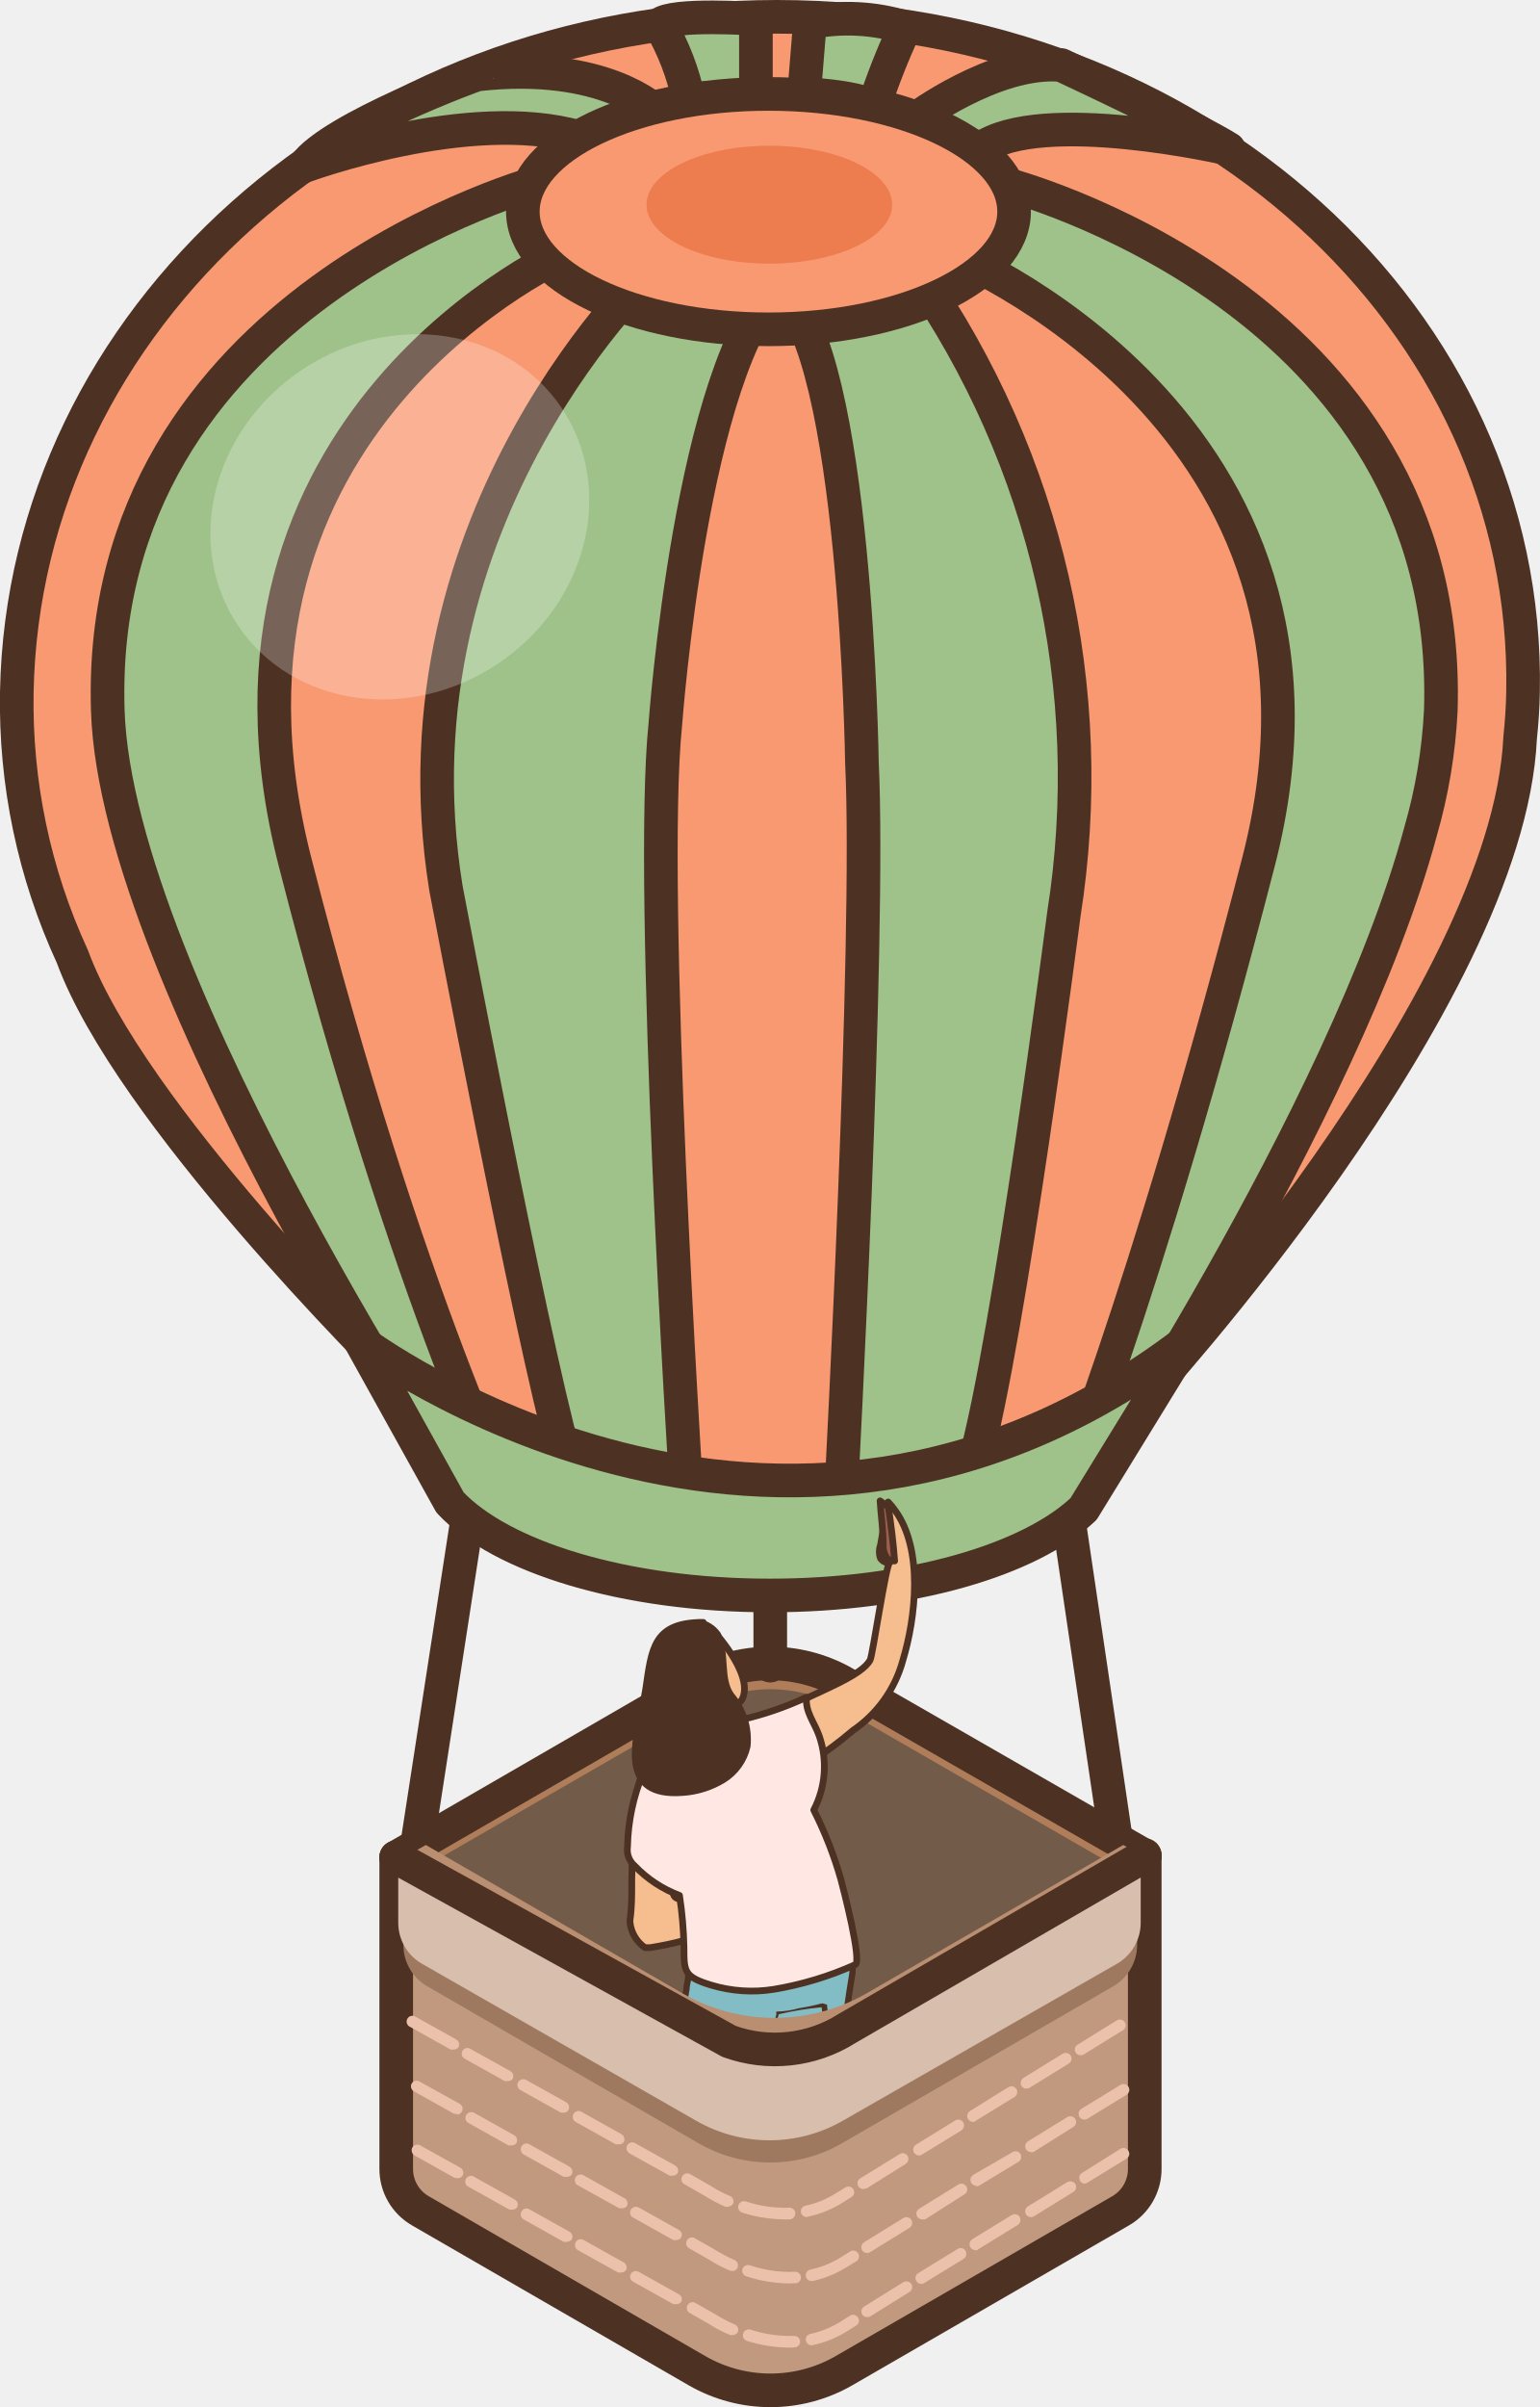
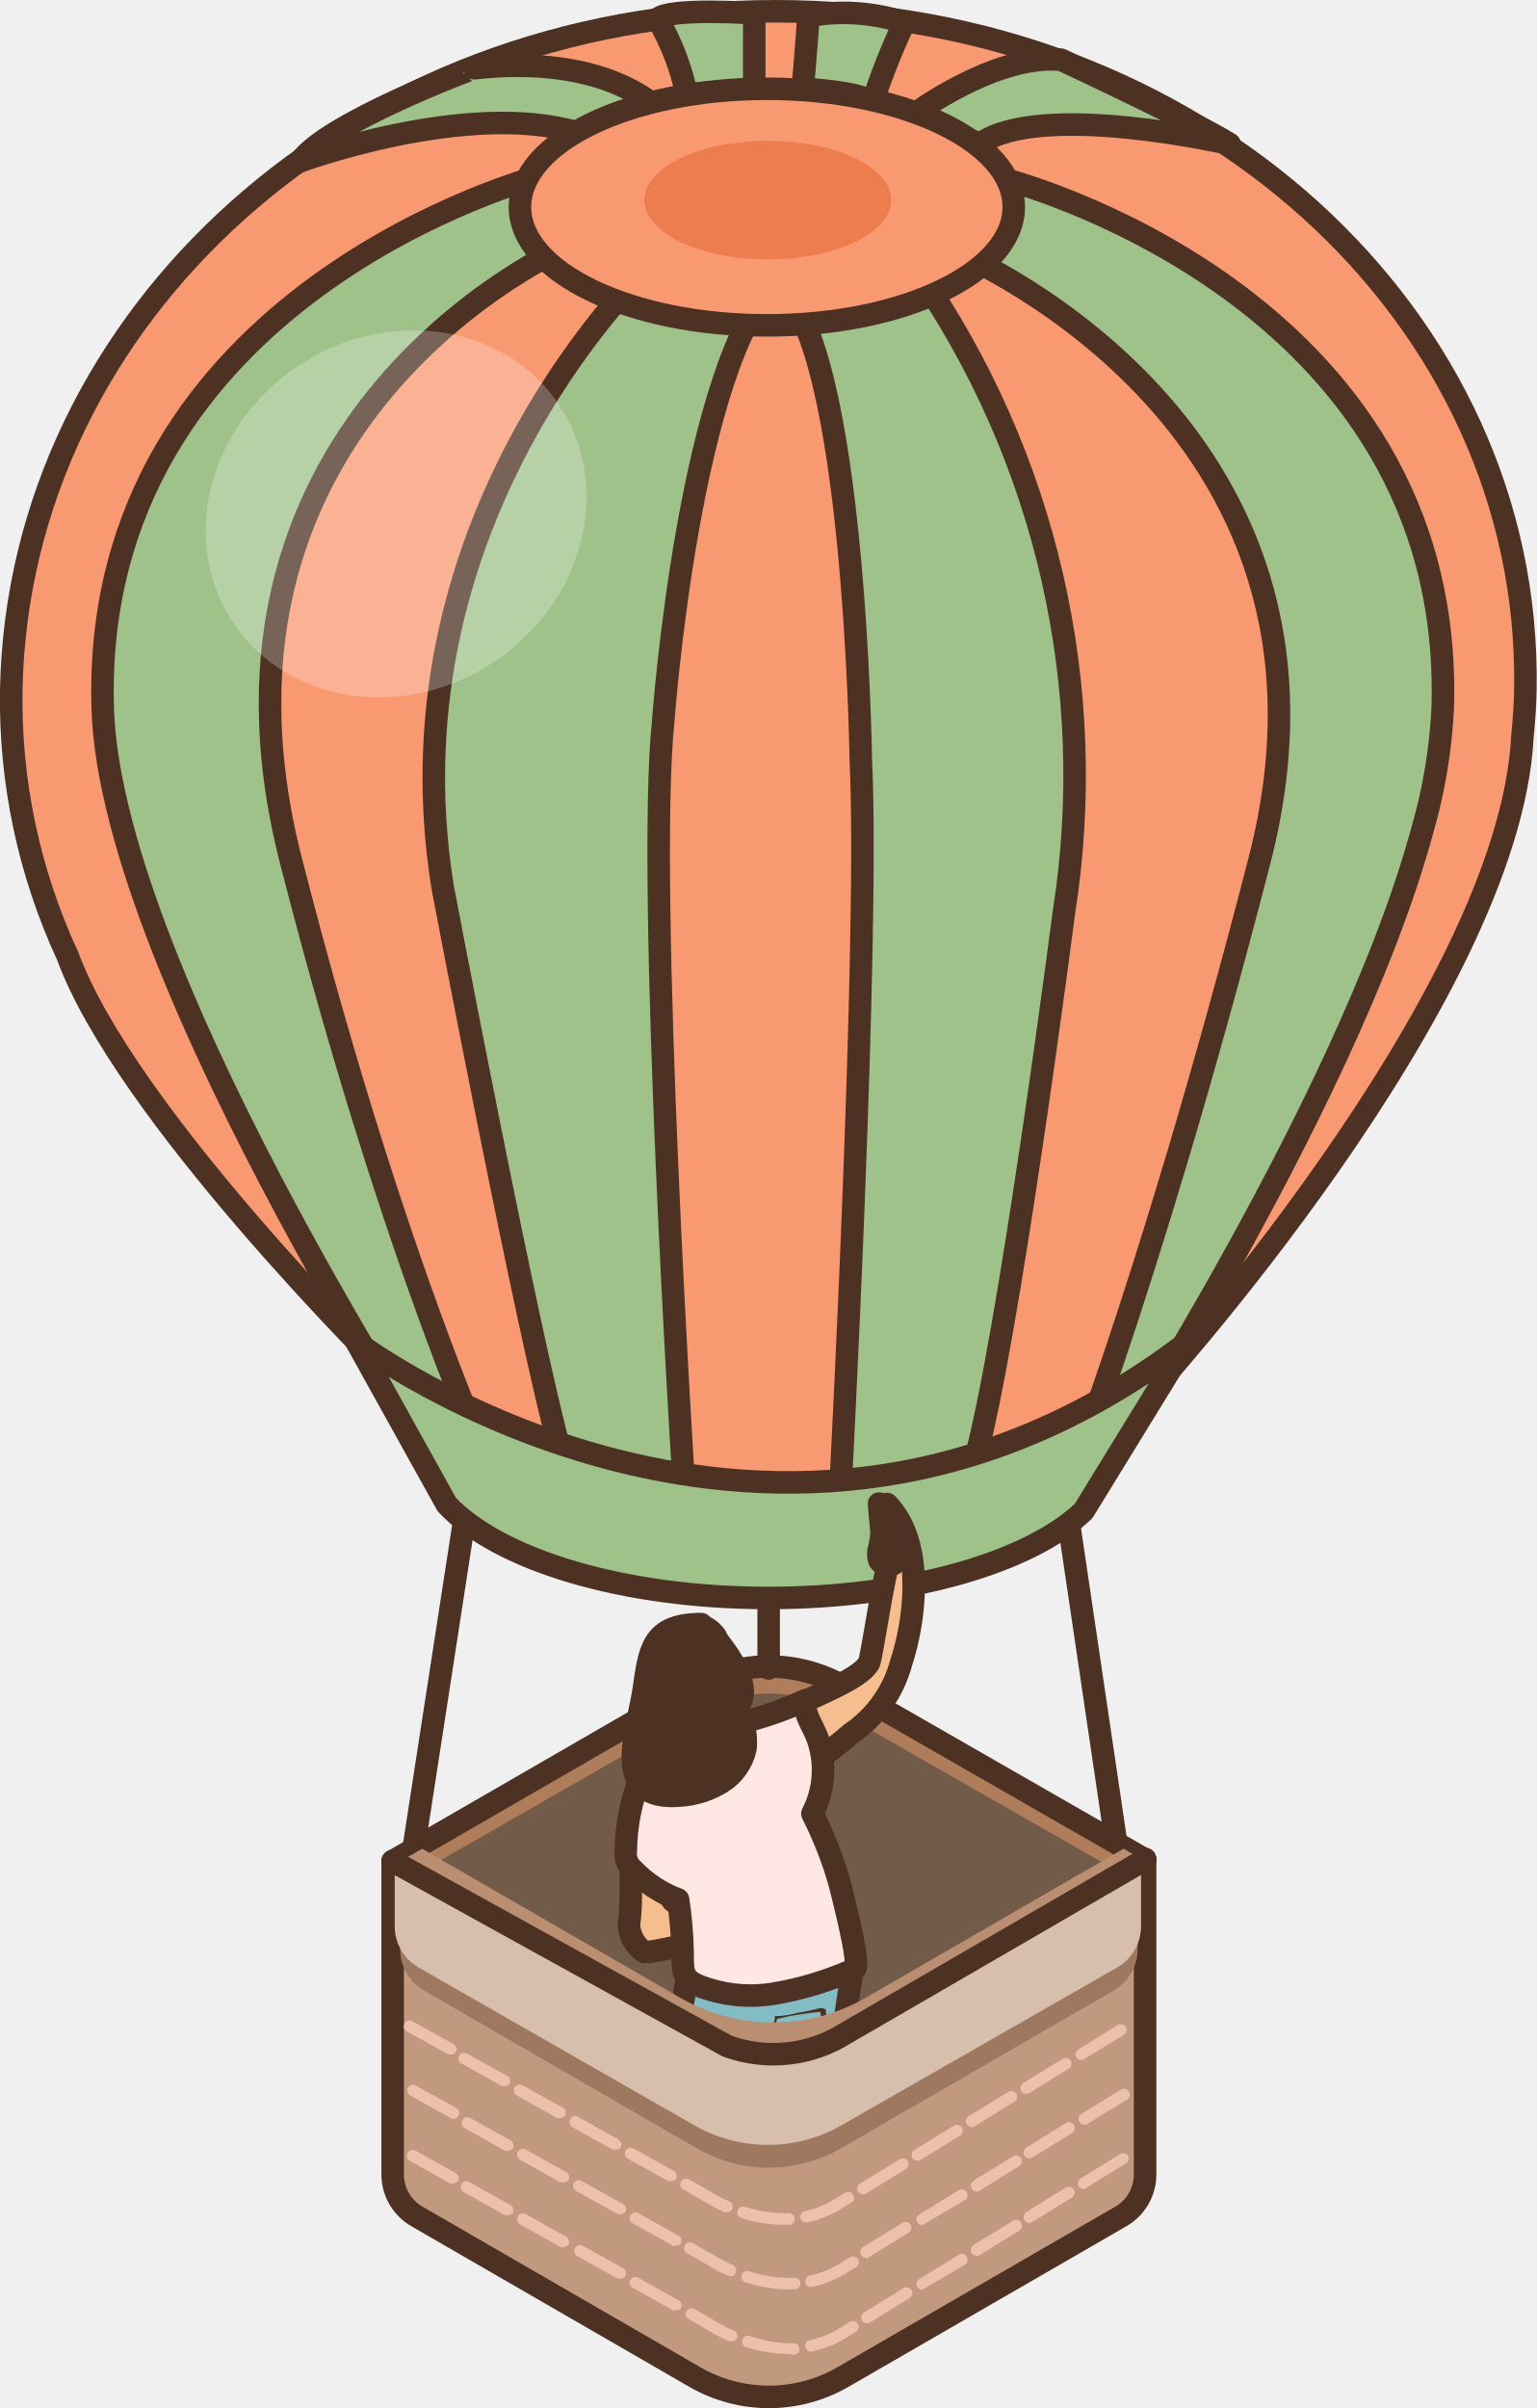
- <svg xmlns="http://www.w3.org/2000/svg" viewBox="0 0 68.7 107.37">
+ <svg xmlns="http://www.w3.org/2000/svg" viewBox="0 0 68.2 106.87">
  <defs>
-     <style>.cls-1{fill:none;}.cls-1,.cls-11,.cls-13,.cls-14,.cls-15,.cls-16,.cls-5,.cls-6,.cls-7{stroke:#4d3224;}.cls-1,.cls-13,.cls-14,.cls-15,.cls-16,.cls-5,.cls-6,.cls-7{stroke-linecap:round;stroke-linejoin:round;}.cls-1,.cls-5,.cls-6,.cls-7{stroke-width:1.5px;}.cls-2{fill:#af7d5a;}.cls-3{fill:#735b4a;}.cls-4{fill:#426ad3;}.cls-5{fill:#f89972;}.cls-6{fill:#9ec289;}.cls-7{fill:#c1997e;}.cls-8{fill:#ebc1ac;}.cls-9{fill:#fff;opacity:0.24;}.cls-10{fill:#ed7c4e;}.cls-11{fill:#82bcc5;stroke-miterlimit:10;stroke-width:0.28px;}.cls-12,.cls-16{fill:#4d3224;}.cls-13{fill:#f6be8f;}.cls-13,.cls-14,.cls-15,.cls-16{stroke-width:0.3px;}.cls-14{fill:#9e5d4e;}.cls-15{fill:#ffe7e4;}.cls-17{fill:#ba8e70;}.cls-18{fill:#9e795f;}.cls-19{fill:#d7bead;}</style>
+     <style>.cls-1{fill:none;}.cls-1,.cls-11,.cls-13,.cls-14,.cls-15,.cls-16,.cls-5,.cls-6,.cls-7{stroke:#4d3224;stroke-linecap:round;stroke-linejoin:round;}.cls-2{fill:#af7d5a;}.cls-3{fill:#735b4a;}.cls-4{fill:#426ad3;}.cls-5{fill:#f89972;}.cls-6{fill:#9ec289;}.cls-7{fill:#c1997e;}.cls-8{fill:#ebc1ac;}.cls-9{fill:#fff;opacity:0.24;}.cls-10{fill:#ed7c4e;}.cls-11{fill:#82bcc5;}.cls-12,.cls-16{fill:#4d3224;}.cls-13{fill:#f6be8f;}.cls-14{fill:#9e5d4e;}.cls-15{fill:#ffe7e4;}.cls-17{fill:#ba8e70;}.cls-18{fill:#9e795f;}.cls-19{fill:#d7bead;}</style>
  </defs>
  <g id="圖層_2" data-name="圖層 2">
    <g id="聯絡">
-       <line class="cls-1" x1="21.83" y1="61.42" x2="18.57" y2="82.55" />
-       <line class="cls-1" x1="46.76" y1="61.52" x2="49.83" y2="82.28" />
-       <path class="cls-2" d="M31.22,75,17.68,82.85V96.3l17.16-6.69h0L51.08,95V82.85L37.54,75A6.31,6.31,0,0,0,31.22,75Z" />
-       <path class="cls-3" d="M31.22,76.2,17.68,84V96.48l17.69,4.7,4.83-2.84,10.88-2.93V84L37.54,76.2A6.31,6.31,0,0,0,31.22,76.2Z" />
-       <ellipse class="cls-4" cx="34.37" cy="63.91" rx="15.32" ry="7.34" />
-       <path class="cls-5" d="M34.67.75C16,.75,1.07,14.23.75,30.86A27,27,0,0,0,3.23,42.67c2.53,6.9,13.67,18,14.83,19.14,2.17,3.5,8.42,6,16.43,6,7.58,0,14-2.29,16.56-5.5h0S67.28,44.63,67.83,32.92h0c.07-.68.12-1.36.13-2.06C68.27,14.23,53.36.75,34.67.75Z" />
-       <path class="cls-6" d="M42.16,11.19s19.09,7.5,14,27.24S47,67.85,47,67.85l1.08-.38S60,49.69,63.39,37.08a23.59,23.59,0,0,0,.9-5.38C64.88,13.29,44.77,8.18,44.77,8.18Z" />
-       <path class="cls-6" d="M25.39,11.19S8.11,18.69,13.16,38.43,23.1,67.85,23.1,67.85L21,67.47S5.19,43.78,4.81,31.7C4.22,13.29,24.28,8.05,24.28,8.05Z" />
-       <path class="cls-7" d="M50,83.93l-12.4,6.9a7.54,7.54,0,0,1-6.48,0l-12.36-6.9c-.67-.39-.94-.69-1.08-1.08v13.9h0a2.15,2.15,0,0,0,1.08,1.87l12.34,7.13a6.57,6.57,0,0,0,6.56,0L50,98.62a2.15,2.15,0,0,0,1.08-1.87h0v-14C51.08,83,50.67,83.54,50,83.93Z" />
-       <line class="cls-1" x1="34.37" y1="67.3" x2="34.37" y2="74.3" />
-       <path class="cls-8" d="M35,99a6.35,6.35,0,0,1-1.88-.3.26.26,0,0,1,.16-.5,5.53,5.53,0,0,0,1.94.28.26.26,0,0,1,.27.25.27.27,0,0,1-.25.27Zm1-.1a.27.27,0,0,1-.26-.21.26.26,0,0,1,.2-.3,4.09,4.09,0,0,0,1.35-.55l.44-.27a.26.26,0,0,1,.35.09A.25.25,0,0,1,38,98l-.43.27a4.67,4.67,0,0,1-1.52.61Zm-3.53-.46-.1,0a7.71,7.71,0,0,1-.93-.49l-.9-.52a.25.25,0,0,1-.1-.35.26.26,0,0,1,.35-.1l.93.53a5.12,5.12,0,0,0,.86.45.26.26,0,0,1,.13.34A.26.26,0,0,1,32.51,98.43Zm6.05-.79a.26.26,0,0,1-.22-.13.25.25,0,0,1,.09-.35l1.75-1.08a.26.26,0,0,1,.36.08.27.27,0,0,1-.09.36L38.7,97.6A.37.37,0,0,1,38.56,97.64ZM30,97.05a.27.27,0,0,1-.12,0l-1.8-1a.27.27,0,0,1-.09-.36.26.26,0,0,1,.35-.09l1.79,1a.26.26,0,0,1,.1.35A.26.26,0,0,1,30,97.05ZM41,96.15a.26.26,0,0,1-.13-.48l1.75-1.08a.26.26,0,0,1,.36.08.27.27,0,0,1-.08.36l-1.76,1.08A.23.23,0,0,1,41,96.15Zm-13.4-.5a.33.33,0,0,1-.13,0l-1.79-1a.26.26,0,0,1-.09-.35.25.25,0,0,1,.35-.1l1.79,1a.27.27,0,0,1,.1.36A.28.28,0,0,1,27.57,95.65Zm15.82-1a.25.25,0,0,1-.22-.12.26.26,0,0,1,.08-.36L45,93.1a.26.26,0,0,1,.35.08.26.26,0,0,1-.08.36l-1.76,1.08A.22.22,0,0,1,43.39,94.66Zm-18.28-.42a.22.22,0,0,1-.13,0l-1.79-1a.26.26,0,0,1-.1-.35.27.27,0,0,1,.36-.1l1.79,1a.26.26,0,0,1,.09.35A.25.25,0,0,1,25.11,94.24ZM45.8,93.17a.26.26,0,0,1-.22-.12.27.27,0,0,1,.09-.36l1.75-1.08a.27.27,0,0,1,.36.09.26.26,0,0,1-.09.35l-1.75,1.08A.23.23,0,0,1,45.8,93.17Zm-23.15-.34a.28.28,0,0,1-.13,0l-1.79-1a.25.25,0,1,1,.25-.44l1.8,1a.26.26,0,0,1,.09.35A.24.24,0,0,1,22.65,92.83Zm25.57-1.15a.25.25,0,0,1-.22-.12.25.25,0,0,1,.08-.35l1.76-1.09a.26.26,0,0,1,.35.09.25.25,0,0,1-.08.35l-1.76,1.09A.31.31,0,0,1,48.22,91.68Zm-28-.26a.27.27,0,0,1-.12,0l-1.79-1a.26.26,0,1,1,.25-.45l1.79,1a.26.26,0,0,1,.1.36A.27.27,0,0,1,20.18,91.42Z" />
-       <path class="cls-8" d="M35.21,101.86a6.43,6.43,0,0,1-1.88-.31.26.26,0,1,1,.16-.49,5.56,5.56,0,0,0,1.94.28.26.26,0,1,1,0,.51Zm1-.11a.25.25,0,0,1-.25-.2.26.26,0,0,1,.2-.31,4.25,4.25,0,0,0,1.35-.54l.43-.27a.26.26,0,0,1,.35.08.26.26,0,0,1-.08.36l-.43.26a4.69,4.69,0,0,1-1.52.62Zm-3.52-.46a.22.22,0,0,1-.11,0,5.81,5.81,0,0,1-.92-.48l-.91-.52a.26.26,0,0,1-.1-.35.25.25,0,0,1,.35-.1l.93.53a7,7,0,0,0,.86.45.26.26,0,0,1-.1.49Zm6-.79a.26.26,0,0,1-.22-.12.27.27,0,0,1,.09-.36l1.75-1.08a.26.26,0,0,1,.36.09.26.26,0,0,1-.09.35l-1.75,1.08A.23.23,0,0,1,38.73,100.5Zm-8.52-.58a.2.2,0,0,1-.13,0l-1.79-1a.25.25,0,0,1-.1-.35.26.26,0,0,1,.35-.1l1.79,1a.25.25,0,0,1,.1.35A.27.27,0,0,1,30.21,99.92ZM41.15,99a.25.25,0,0,1-.22-.12.25.25,0,0,1,.08-.35l1.76-1.09a.26.26,0,0,1,.35.09.25.25,0,0,1-.08.35L41.28,99A.22.22,0,0,1,41.15,99Zm-13.41-.5a.27.27,0,0,1-.12,0l-1.8-1a.26.26,0,1,1,.26-.44l1.79,1a.26.26,0,0,1,.1.35A.28.28,0,0,1,27.74,98.51Zm15.82-1a.26.26,0,0,1-.22-.13.26.26,0,0,1,.08-.35L45.18,96a.25.25,0,1,1,.27.43L43.7,97.49A.37.37,0,0,1,43.56,97.53ZM25.28,97.1a.31.31,0,0,1-.13,0l-1.79-1a.26.26,0,0,1-.09-.35.25.25,0,0,1,.35-.1l1.79,1a.26.26,0,0,1,.1.35A.26.26,0,0,1,25.28,97.1ZM46,96a.27.27,0,0,1-.22-.13.26.26,0,0,1,.09-.35l1.75-1.08a.26.26,0,0,1,.36.08.26.26,0,0,1-.09.36L46.11,96A.33.33,0,0,1,46,96ZM22.82,95.7a.22.22,0,0,1-.13,0l-1.79-1a.26.26,0,0,1-.1-.35.26.26,0,0,1,.36-.1l1.79,1a.26.26,0,0,1,.09.35A.25.25,0,0,1,22.82,95.7Zm25.57-1.15a.25.25,0,0,1-.22-.12.26.26,0,0,1,.08-.36L50,93a.26.26,0,0,1,.35.08.26.26,0,0,1-.08.36l-1.76,1.08A.22.22,0,0,1,48.39,94.55Zm-28-.26a.28.28,0,0,1-.13,0l-1.79-1a.26.26,0,0,1-.1-.35.25.25,0,0,1,.35-.09l1.8,1a.26.26,0,0,1-.13.48Z" />
-       <path class="cls-8" d="M35.21,104.72a6.35,6.35,0,0,1-1.88-.3.26.26,0,1,1,.16-.5,5.62,5.62,0,0,0,1.72.28h.22a.25.25,0,0,1,.27.24.25.25,0,0,1-.25.27A1,1,0,0,1,35.21,104.72Zm1-.1a.26.26,0,0,1-.25-.21.25.25,0,0,1,.2-.3,4.27,4.27,0,0,0,1.35-.55l.43-.27a.26.26,0,0,1,.35.09.25.25,0,0,1-.08.35l-.43.27a4.67,4.67,0,0,1-1.52.61Zm-3.52-.46a.23.23,0,0,1-.11,0,5.81,5.81,0,0,1-.92-.48l-.91-.52a.26.26,0,0,1,.25-.45l.93.53a5.68,5.68,0,0,0,.86.45.26.26,0,0,1,.13.34A.25.25,0,0,1,32.69,104.16Zm6-.8a.26.26,0,0,1-.22-.12.26.26,0,0,1,.09-.35l1.75-1.09a.27.27,0,0,1,.36.09.26.26,0,0,1-.09.35l-1.75,1.09A.32.32,0,0,1,38.73,103.36Zm-8.52-.58a.28.28,0,0,1-.13,0l-1.79-1a.25.25,0,0,1-.1-.35.26.26,0,0,1,.35-.09l1.79,1a.25.25,0,0,1,.1.35A.27.27,0,0,1,30.21,102.78Zm10.94-.9a.26.26,0,0,1-.22-.13.25.25,0,0,1,.08-.35l1.76-1.08a.25.25,0,0,1,.35.08.26.26,0,0,1-.08.36l-1.76,1.08A.33.33,0,0,1,41.15,101.88Zm-13.41-.51a.27.27,0,0,1-.12,0l-1.8-1a.26.26,0,0,1-.09-.35.25.25,0,0,1,.35-.1l1.79,1a.26.26,0,0,1,.1.35A.26.26,0,0,1,27.74,101.37Zm15.82-1a.27.27,0,0,1-.22-.12.27.27,0,0,1,.08-.36l1.76-1.08a.26.26,0,0,1,.36.08.27.27,0,0,1-.09.36l-1.75,1.08A.25.25,0,0,1,43.56,100.39ZM25.28,100a.22.22,0,0,1-.13,0l-1.79-1a.26.26,0,0,1-.09-.35.25.25,0,0,1,.35-.1l1.79,1a.26.26,0,0,1,.1.35A.28.28,0,0,1,25.28,100ZM46,98.9a.26.26,0,0,1-.22-.12.27.27,0,0,1,.09-.36l1.75-1.08a.27.27,0,0,1,.36.08.26.26,0,0,1-.09.36l-1.75,1.08A.23.23,0,0,1,46,98.9Zm-23.15-.34a.31.31,0,0,1-.13,0l-1.79-1a.26.26,0,1,1,.26-.44l1.79,1a.26.26,0,0,1,.09.35A.25.25,0,0,1,22.82,98.56Zm25.57-1.15a.25.25,0,0,1-.22-.12.26.26,0,0,1,.08-.36L50,95.85a.26.26,0,0,1,.35.09.25.25,0,0,1-.08.35l-1.76,1.08A.22.22,0,0,1,48.39,97.41Zm-28-.26a.28.28,0,0,1-.13,0l-1.79-1a.27.27,0,0,1-.1-.36.26.26,0,0,1,.35-.09l1.8,1a.26.26,0,0,1,.09.35A.24.24,0,0,1,20.36,97.15Z" />
-       <path class="cls-6" d="M29.31,11.79S17.19,22.88,19.9,39.63c0,0,3.74,19.72,5.28,25.27l5.42,1.16s-1.68-26.43-.91-33.77c0,0,1.16-16,5.16-19.72Z" />
-       <path class="cls-6" d="M40.9,12.18a39.34,39.34,0,0,1,6.57,28.61s-2.45,19-4,24.49l-5.93,1.16S38.85,42,38.46,34c0,0-.26-18.43-3.62-21Z" />
-       <path class="cls-6" d="M48.35,67.31c-2.39,2.28-7.75,3.86-14,3.86-6.49,0-12-1.72-14.27-4.15l-4-7.2s18.55,14,36.87,0Z" />
-       <ellipse class="cls-9" cx="17.76" cy="23.18" rx="8.69" ry="7.87" transform="matrix(0.83, -0.56, 0.56, 0.83, -9.88, 13.76)" />
-       <path class="cls-1" d="M51.08,82.78,37.54,75a6.71,6.71,0,0,0-7.07.45L17.68,82.85" />
-       <path class="cls-6" d="M13.58,7.41S20.93,4.7,25.83,6.12L29.31,5s-2.32-2.32-8-1.68C21.32,3.28,14.74,5.73,13.58,7.41Z" />
-       <path class="cls-6" d="M29.44,1.09a11.21,11.21,0,0,1,1.29,3.35l3-.25V.84S30,.58,29.44,1.09Z" />
-       <path class="cls-6" d="M36.14,1S36,2.77,35.88,4.19c0,0,2.71.13,3.09.64a30.31,30.31,0,0,1,1.42-3.61A8.71,8.71,0,0,0,36.14,1Z" />
-       <path class="cls-6" d="M40.78,5.35s3.61-2.71,6.57-2.45c0,0,6.06,2.83,7.48,3.74,0,0-8.38-1.94-11.09,0Z" />
-       <ellipse class="cls-5" cx="34.29" cy="9.44" rx="10.96" ry="5.25" />
-       <ellipse class="cls-10" cx="34.33" cy="9.13" rx="5.48" ry="2.63" />
-       <path class="cls-11" d="M31.1,94.94c.14-2.9-.94-2.38-.6-5.26,0-.31.08-.63.13-.94,0-.15.05-.3.07-.44v0c0-.24.08-.48.11-.72a16.65,16.65,0,0,1,7.23.09,2.83,2.83,0,0,1,0,.29V88s-.87,5.09-.59,6.92Z" />
-       <path class="cls-12" d="M34.09,95.64l0-3.24c0-.21.06-.54-.1-.69a2.12,2.12,0,0,1-.56,0,1.06,1.06,0,0,1-.25,0,1.73,1.73,0,0,1-.46-.12l-.42-.09a.08.08,0,0,0,0,.07,1.87,1.87,0,0,0,1.1.3,1.67,1.67,0,0,1,.31,0c.22,0,.19.21.19.34,0,.28,0,.56,0,.84,0,1,0,2,0,3" />
-       <path class="cls-12" d="M36.73,89.37h-.08a8.62,8.62,0,0,1-1,.21,3.74,3.74,0,0,1-1,.15.08.08,0,0,0,0,.1,1.57,1.57,0,0,0,.09,1.22,1.26,1.26,0,0,0,1.16.65c1.16-.06,1.11-1.46,1-2.28C36.8,89.4,36.76,89.37,36.73,89.37Zm-.8,2.17a1.09,1.09,0,0,1-1.1-.53,1.47,1.47,0,0,1-.08-1.16,13.82,13.82,0,0,1,1.91-.31C36.78,90.24,36.86,91.39,35.93,91.54Z" />
-       <path class="cls-12" d="M31.8,89.65a2.77,2.77,0,0,1-1-.24l-.13,0a2.83,2.83,0,0,0-.09.65l.09,1.29a.09.09,0,0,0,.08.08,1.64,1.64,0,0,0,1.5-1.59.09.09,0,0,0,0-.07A3,3,0,0,1,31.8,89.65Zm-.95,1.57-.12-1.68a3,3,0,0,0,1.39.28A1.48,1.48,0,0,1,30.85,91.22Z" />
-       <path class="cls-13" d="M30.39,84.69a.27.27,0,0,1-.33-.36c.43-1,.22-2.1.42-3.19a3.14,3.14,0,0,0-.14-1.66c-.17-.46-.17-.84-.71-.85a1.09,1.09,0,0,0-.91.48l0-.12a3.55,3.55,0,0,0-.32,1.28c-.14,1.21-.17,2.35-.21,3.5v.28c0,.53,0,1.06-.08,1.6v.09a1.58,1.58,0,0,0,.67,1.14l.23,0a14.69,14.69,0,0,0,3-.8A5.82,5.82,0,0,0,34.59,84,18.28,18.28,0,0,0,30.39,84.69Z" />
-       <path class="cls-14" d="M40.21,69.84h0Z" />
-       <path class="cls-13" d="M40.29,74.05a5.53,5.53,0,0,1-2.23,3.14,17.58,17.58,0,0,1-1.82,1.36,4.3,4.3,0,0,1-1.47.76,1.51,1.51,0,0,1-1.52-.44c-1.7-2.19,4.87-3.43,5.58-4.83.11-.22.72-4.36.87-4.33l-.12,0a.51.51,0,0,1-.29-.19.88.88,0,0,1,0-.6v0c.11-.64.23-1.28.34-1.92a3.17,3.17,0,0,1,.29.35C41.23,69.11,40.85,72.2,40.29,74.05Z" />
-       <path class="cls-14" d="M39.64,67.22c.12.8.22,1.61.28,2.41a.47.47,0,0,1-.33-.11.9.9,0,0,1-.18-.57v-.06c0-.64-.1-1.29-.14-1.94Z" />
-       <path class="cls-15" d="M37.52,83.83a17.37,17.37,0,0,0-1.21-3.09,4.19,4.19,0,0,0,.25-3.29c-.22-.63-.64-1.09-.57-1.74a14.72,14.72,0,0,1-2.9,1,3.25,3.25,0,0,0-3,.39,2.44,2.44,0,0,0-1.4,2A9,9,0,0,0,28,82.38a.94.94,0,0,0,.32.85,5.35,5.35,0,0,0,2,1.32,17.7,17.7,0,0,1,.2,2.32c0,1.08,0,1.31,1.21,1.68a6.27,6.27,0,0,0,2.79.19,14.86,14.86,0,0,0,3.64-1.1C38.48,87.51,37.62,84.2,37.52,83.83Z" />
-       <path class="cls-13" d="M31.74,72.64s1.91,2,1.39,3.13c-.15.34-.82.55-.82.55l.7,1A.62.62,0,0,1,33,78a1.13,1.13,0,0,1-1.82.37l-.23-.6.19-.59A2.42,2.42,0,0,0,31,75.33l-.39-.79A6.42,6.42,0,0,0,31.74,72.64Z" />
-       <path class="cls-13" d="M32.78,76.18a.94.94,0,0,0-.48.88,2.39,2.39,0,0,0,.24,1.14,10.61,10.61,0,0,0-2,.35,2.06,2.06,0,0,0-.07-2.19,16.41,16.41,0,0,1,2.11-.24c.07,0,.18,0,.18.08Z" />
-       <path class="cls-16" d="M28.69,76q.07-.33.12-.63c.27-1.83.33-3,2.57-3h-.21a1.36,1.36,0,0,1,.85.54c.41.85.07,2,.61,2.73a3,3,0,0,1,.71,2.26,2.37,2.37,0,0,1-1.07,1.49,4,4,0,0,1-1.82.57C27.65,80.17,28.32,77.77,28.69,76Z" />
-       <path class="cls-17" d="M51.12,82.86l-1-.56L38.68,88.91a8.25,8.25,0,0,1-8.24,0L19,82.3l-1,.57,14.41,8.2,1.4,1.22L38.22,92l4.16-2.94Z" />
-       <path class="cls-18" d="M18,84v2.76h0a2.12,2.12,0,0,0,1.06,1.84l12.1,7a6.4,6.4,0,0,0,6.42,0l12.1-7a2.14,2.14,0,0,0,1.06-1.84h0V83.82l-13,7.69a6.13,6.13,0,0,1-6.09.09Z" />
-       <path class="cls-19" d="M17.77,83v2.77h0a2.11,2.11,0,0,0,1.08,1.84l12.23,7a6.57,6.57,0,0,0,6.51,0l12.23-7a2.11,2.11,0,0,0,1.08-1.84h0V82.81L37.77,90.5a6.26,6.26,0,0,1-6.16.09Z" />
-       <path class="cls-1" d="M51.08,82.78,37.77,90.5a6,6,0,0,1-5.24.56L17.68,82.85" />
+       <line class="cls-1" x1="21.58" y1="61.17" x2="18.32" y2="82.3" />
+       <line class="cls-1" x1="46.51" y1="61.27" x2="49.58" y2="82.03" />
+       <path class="cls-2" d="M31,74.78,17.43,82.6V96.05l17.16-6.69h0l16.24,5.37V82.6L37.29,74.78A6.31,6.31,0,0,0,31,74.78Z" />
+       <path class="cls-3" d="M31,76,17.43,83.78V96.23l17.69,4.7L40,98.09l10.88-2.93V83.77L37.29,76A6.31,6.31,0,0,0,31,76Z" />
+       <ellipse class="cls-4" cx="34.12" cy="63.66" rx="15.32" ry="7.34" />
+       <path class="cls-5" d="M34.42.5C15.72.5.82,14,.5,30.61A27,27,0,0,0,3,42.42c2.53,6.9,13.67,18,14.83,19.14,2.17,3.5,8.42,6,16.43,6,7.58,0,14-2.29,16.56-5.5h0S67,44.38,67.58,32.67h0c.07-.68.12-1.36.13-2.06C68,14,53.11.5,34.42.5Z" />
+       <path class="cls-6" d="M41.91,10.94s19.09,7.5,14,27.24S46.78,67.6,46.78,67.6l1.08-.38S59.72,49.44,63.14,36.83a23.59,23.59,0,0,0,.9-5.38C64.63,13,44.52,7.93,44.52,7.93Z" />
+       <path class="cls-6" d="M25.14,10.94S7.86,18.44,12.91,38.18,22.85,67.6,22.85,67.6l-2.11-.38S4.94,43.53,4.56,31.45C4,13,24,7.8,24,7.8Z" />
+       <path class="cls-7" d="M49.75,83.68l-12.4,6.9a7.54,7.54,0,0,1-6.48,0l-12.36-6.9c-.67-.39-.94-.69-1.08-1.08V96.5h0a2.15,2.15,0,0,0,1.08,1.87l12.34,7.13a6.57,6.57,0,0,0,6.56,0l12.34-7.13a2.15,2.15,0,0,0,1.08-1.87h0v-14C50.83,82.78,50.42,83.29,49.75,83.68Z" />
+       <line class="cls-1" x1="34.12" y1="67.05" x2="34.12" y2="74.05" />
+       <path class="cls-8" d="M34.79,98.74a6.35,6.35,0,0,1-1.88-.3.26.26,0,0,1,.16-.5,5.53,5.53,0,0,0,1.94.28.26.26,0,0,1,.27.25.27.27,0,0,1-.25.27Zm1-.1a.27.27,0,0,1-.26-.21.26.26,0,0,1,.2-.3,4.09,4.09,0,0,0,1.35-.55l.44-.27a.26.26,0,0,1,.35.09.25.25,0,0,1-.08.35l-.43.27a4.67,4.67,0,0,1-1.52.61Zm-3.53-.46-.1,0a7.71,7.71,0,0,1-.93-.49l-.9-.52a.25.25,0,0,1-.1-.35.26.26,0,0,1,.35-.1l.93.53a5.12,5.12,0,0,0,.86.45.26.26,0,0,1,.13.34A.26.26,0,0,1,32.26,98.18Zm6.05-.79a.26.26,0,0,1-.22-.13.25.25,0,0,1,.09-.35l1.75-1.08a.26.26,0,0,1,.36.08.27.27,0,0,1-.09.36l-1.75,1.08A.37.37,0,0,1,38.31,97.39Zm-8.53-.59a.27.27,0,0,1-.12,0l-1.8-1a.27.27,0,0,1-.09-.36.26.26,0,0,1,.35-.09l1.79,1a.26.26,0,0,1,.1.35A.26.26,0,0,1,29.78,96.8Zm10.94-.9a.26.26,0,0,1-.13-.48l1.75-1.08a.26.26,0,0,1,.36.08.27.27,0,0,1-.08.36l-1.76,1.08A.23.23,0,0,1,40.72,95.9Zm-13.4-.5a.33.33,0,0,1-.13,0l-1.79-1a.26.26,0,0,1-.09-.35.25.25,0,0,1,.35-.1l1.79,1a.27.27,0,0,1,.1.36A.28.28,0,0,1,27.32,95.4Zm15.82-1a.25.25,0,0,1-.22-.12.26.26,0,0,1,.08-.36l1.76-1.08a.26.26,0,0,1,.35.08.26.26,0,0,1-.08.36l-1.76,1.08A.22.22,0,0,1,43.14,94.41ZM24.86,94a.22.22,0,0,1-.13,0l-1.79-1a.26.26,0,0,1-.1-.35.27.27,0,0,1,.36-.1l1.79,1a.26.26,0,0,1,.09.35A.25.25,0,0,1,24.86,94Zm20.69-1.07a.26.26,0,0,1-.22-.12.27.27,0,0,1,.09-.36l1.75-1.08a.27.27,0,0,1,.36.09.26.26,0,0,1-.09.35l-1.75,1.08A.23.23,0,0,1,45.55,92.92ZM22.4,92.58a.28.28,0,0,1-.13,0l-1.79-1a.25.25,0,1,1,.25-.44l1.8,1a.26.26,0,0,1,.09.35A.24.24,0,0,1,22.4,92.58ZM48,91.43a.25.25,0,0,1-.22-.12.25.25,0,0,1,.08-.35l1.76-1.09a.26.26,0,0,1,.35.09.25.25,0,0,1-.08.35L48.1,91.4A.31.31,0,0,1,48,91.43Zm-28-.26a.27.27,0,0,1-.12,0l-1.79-1a.26.26,0,1,1,.25-.45l1.79,1a.26.26,0,0,1,.1.36A.27.27,0,0,1,19.93,91.17Z" />
+       <path class="cls-8" d="M35,101.61a6.43,6.43,0,0,1-1.88-.31.26.26,0,1,1,.16-.49,5.56,5.56,0,0,0,1.94.28.26.26,0,1,1,0,.51Zm1-.11a.25.25,0,0,1-.25-.2.26.26,0,0,1,.2-.31,4.25,4.25,0,0,0,1.35-.54l.43-.27a.26.26,0,0,1,.35.08.26.26,0,0,1-.08.36l-.43.26a4.69,4.69,0,0,1-1.52.62ZM32.44,101a.22.22,0,0,1-.11,0,5.81,5.81,0,0,1-.92-.48L30.5,100a.26.26,0,0,1-.1-.35.25.25,0,0,1,.35-.1l.93.53a7,7,0,0,0,.86.45.26.26,0,0,1-.1.49Zm6-.79a.26.26,0,0,1-.22-.12.27.27,0,0,1,.09-.36l1.75-1.08a.26.26,0,0,1,.36.09.26.26,0,0,1-.09.35l-1.75,1.08A.23.23,0,0,1,38.48,100.25ZM30,99.67a.2.2,0,0,1-.13,0l-1.79-1a.25.25,0,0,1-.1-.35.26.26,0,0,1,.35-.1l1.79,1a.25.25,0,0,1,.1.35A.27.27,0,0,1,30,99.67Zm10.94-.91a.25.25,0,0,1-.22-.12.25.25,0,0,1,.08-.35l1.76-1.09a.26.26,0,0,1,.35.09.25.25,0,0,1-.08.35L41,98.72A.22.22,0,0,1,40.9,98.76Zm-13.41-.5a.27.27,0,0,1-.12,0l-1.8-1a.26.26,0,1,1,.26-.44l1.79,1a.26.26,0,0,1,.1.35A.28.28,0,0,1,27.49,98.26Zm15.82-1a.26.26,0,0,1-.22-.13.26.26,0,0,1,.08-.35l1.76-1.08a.25.25,0,1,1,.27.43l-1.75,1.09A.37.37,0,0,1,43.31,97.28ZM25,96.85a.31.31,0,0,1-.13,0l-1.79-1a.26.26,0,0,1-.09-.35.25.25,0,0,1,.35-.1l1.79,1a.26.26,0,0,1,.1.35A.26.26,0,0,1,25,96.85Zm20.69-1.06a.27.27,0,0,1-.22-.13.26.26,0,0,1,.09-.35l1.75-1.08a.26.26,0,0,1,.36.08.26.26,0,0,1-.09.36l-1.75,1.08A.33.33,0,0,1,45.72,95.79Zm-23.15-.34a.22.22,0,0,1-.13,0l-1.79-1a.26.26,0,0,1-.1-.35.26.26,0,0,1,.36-.1l1.79,1a.26.26,0,0,1,.09.35A.25.25,0,0,1,22.57,95.45ZM48.14,94.3a.25.25,0,0,1-.22-.12.26.26,0,0,1,.08-.36l1.76-1.08a.26.26,0,0,1,.35.08.26.26,0,0,1-.08.36l-1.76,1.08A.22.22,0,0,1,48.14,94.3Zm-28-.26A.28.28,0,0,1,20,94l-1.79-1a.26.26,0,0,1-.1-.35.25.25,0,0,1,.35-.09l1.8,1a.26.26,0,0,1-.13.48Z" />
+       <path class="cls-8" d="M35,104.47a6.35,6.35,0,0,1-1.88-.3.26.26,0,1,1,.16-.5A5.62,5.62,0,0,0,35,104h.22a.25.25,0,0,1,.27.24.25.25,0,0,1-.25.27A1,1,0,0,1,35,104.47Zm1-.1a.26.26,0,0,1-.25-.21.25.25,0,0,1,.2-.3,4.27,4.27,0,0,0,1.35-.55l.43-.27a.26.26,0,0,1,.35.09.25.25,0,0,1-.08.35l-.43.27a4.67,4.67,0,0,1-1.52.61Zm-3.52-.46a.23.23,0,0,1-.11,0,5.81,5.81,0,0,1-.92-.48l-.91-.52a.26.26,0,0,1,.25-.45l.93.53a5.68,5.68,0,0,0,.86.45.26.26,0,0,1,.13.34A.25.25,0,0,1,32.44,103.91Zm6-.8a.26.26,0,0,1-.22-.12.26.26,0,0,1,.09-.35l1.75-1.09a.27.27,0,0,1,.36.09.26.26,0,0,1-.09.35l-1.75,1.09A.32.32,0,0,1,38.48,103.11ZM30,102.53a.28.28,0,0,1-.13,0l-1.79-1a.25.25,0,0,1-.1-.35.26.26,0,0,1,.35-.09l1.79,1a.25.25,0,0,1,.1.35A.27.27,0,0,1,30,102.53Zm10.94-.9a.26.26,0,0,1-.22-.13.25.25,0,0,1,.08-.35l1.76-1.08a.25.25,0,0,1,.35.08.26.26,0,0,1-.08.36L41,101.59A.33.33,0,0,1,40.9,101.63Zm-13.41-.51a.27.27,0,0,1-.12,0l-1.8-1a.26.26,0,0,1-.09-.35.25.25,0,0,1,.35-.1l1.79,1a.26.26,0,0,1,.1.35A.26.26,0,0,1,27.49,101.12Zm15.82-1a.27.27,0,0,1-.22-.12.27.27,0,0,1,.08-.36l1.76-1.08a.26.26,0,0,1,.36.08.27.27,0,0,1-.09.36l-1.75,1.08A.25.25,0,0,1,43.31,100.14ZM25,99.72a.22.22,0,0,1-.13,0l-1.79-1a.26.26,0,0,1-.09-.35.25.25,0,0,1,.35-.1l1.79,1a.26.26,0,0,1,.1.35A.28.28,0,0,1,25,99.72Zm20.69-1.07a.26.26,0,0,1-.22-.12.27.27,0,0,1,.09-.36l1.75-1.08a.27.27,0,0,1,.36.08.26.26,0,0,1-.09.36l-1.75,1.08A.23.23,0,0,1,45.72,98.65Zm-23.15-.34a.31.31,0,0,1-.13,0l-1.79-1a.26.26,0,1,1,.26-.44l1.79,1a.26.26,0,0,1,.09.35A.25.25,0,0,1,22.57,98.31Zm25.57-1.15a.25.25,0,0,1-.22-.12.26.26,0,0,1,.08-.36l1.76-1.08a.26.26,0,0,1,.35.09A.25.25,0,0,1,50,96l-1.76,1.08A.22.22,0,0,1,48.14,97.16Zm-28-.26a.28.28,0,0,1-.13,0l-1.79-1a.27.27,0,0,1-.1-.36.26.26,0,0,1,.35-.09l1.8,1a.26.26,0,0,1,.09.35A.24.24,0,0,1,20.11,96.9Z" />
+       <path class="cls-6" d="M29.06,11.54S16.94,22.63,19.65,39.38c0,0,3.74,19.72,5.28,25.27l5.42,1.16S28.67,39.38,29.44,32c0,0,1.16-16,5.16-19.72Z" />
+       <path class="cls-6" d="M40.65,11.93a39.34,39.34,0,0,1,6.57,28.61s-2.45,19-4,24.49L37.3,66.19s1.3-24.49.91-32.48c0,0-.26-18.43-3.62-21Z" />
+       <path class="cls-6" d="M48.1,67.06c-2.39,2.28-7.75,3.86-14,3.86-6.49,0-12-1.72-14.27-4.15l-4-7.2s18.55,14,36.87,0Z" />
+       <ellipse class="cls-9" cx="17.51" cy="22.93" rx="8.69" ry="7.87" transform="matrix(0.83, -0.56, 0.56, 0.83, -9.79, 13.58)" />
+       <path class="cls-1" d="M50.83,82.53,37.29,74.76a6.71,6.71,0,0,0-7.07.45L17.43,82.6" />
+       <path class="cls-6" d="M13.33,7.16s7.35-2.71,12.25-1.29l3.48-1.16s-2.32-2.32-8-1.68C21.07,3,14.49,5.48,13.33,7.16Z" />
+       <path class="cls-6" d="M29.19.84a11.21,11.21,0,0,1,1.29,3.35l3-.25V.59S29.7.33,29.19.84Z" />
+       <path class="cls-6" d="M35.89.71s-.13,1.81-.26,3.23c0,0,2.71.13,3.09.64A30.31,30.31,0,0,1,40.14,1,8.71,8.71,0,0,0,35.89.71Z" />
+       <path class="cls-6" d="M40.53,5.1s3.61-2.71,6.57-2.45c0,0,6.06,2.83,7.48,3.74,0,0-8.38-1.94-11.09,0Z" />
+       <ellipse class="cls-5" cx="34.04" cy="9.19" rx="10.96" ry="5.25" />
+       <ellipse class="cls-10" cx="34.08" cy="8.88" rx="5.48" ry="2.63" />
+       <path class="cls-11" d="M30.85,94.69c.14-2.9-.94-2.38-.6-5.26,0-.31.08-.63.13-.94,0-.15.05-.3.07-.44v0c0-.24.08-.48.11-.72a16.65,16.65,0,0,1,7.23.09,2.83,2.83,0,0,1,0,.29v.06s-.87,5.09-.59,6.92Z" />
+       <path class="cls-12" d="M33.84,95.39l0-3.24c0-.21.06-.54-.1-.69a2.12,2.12,0,0,1-.56,0,1.06,1.06,0,0,1-.25,0,1.73,1.73,0,0,1-.46-.12l-.42-.09a.08.08,0,0,0,0,.07,1.87,1.87,0,0,0,1.1.3,1.67,1.67,0,0,1,.31,0c.22,0,.19.21.19.34,0,.28,0,.56,0,.84,0,1,0,2,0,3" />
+       <path class="cls-12" d="M36.48,89.12H36.4a8.62,8.62,0,0,1-1,.21,3.74,3.74,0,0,1-1,.15.08.08,0,0,0,0,.1,1.57,1.57,0,0,0,.09,1.22,1.26,1.26,0,0,0,1.16.65c1.16-.06,1.11-1.46,1-2.28C36.55,89.15,36.51,89.12,36.48,89.12Zm-.8,2.17a1.09,1.09,0,0,1-1.1-.53,1.47,1.47,0,0,1-.08-1.16,13.82,13.82,0,0,1,1.91-.31C36.53,90,36.61,91.14,35.68,91.29Z" />
+       <path class="cls-12" d="M31.55,89.4a2.77,2.77,0,0,1-1-.24l-.13,0a2.83,2.83,0,0,0-.09.65l.09,1.29a.09.09,0,0,0,.08.08A1.64,1.64,0,0,0,32,89.55a.09.09,0,0,0,0-.07A3,3,0,0,1,31.55,89.4ZM30.6,91l-.12-1.68a3,3,0,0,0,1.39.28A1.48,1.48,0,0,1,30.6,91Z" />
+       <path class="cls-13" d="M30.14,84.44a.27.27,0,0,1-.33-.36c.43-1,.22-2.1.42-3.19a3.14,3.14,0,0,0-.14-1.66c-.17-.46-.17-.84-.71-.85a1.09,1.09,0,0,0-.91.48l0-.12A3.55,3.55,0,0,0,28.18,80C28,81.23,28,82.37,28,83.52v.28c0,.53,0,1.06-.08,1.6v.09a1.58,1.58,0,0,0,.67,1.14l.23,0a14.69,14.69,0,0,0,3-.8,5.82,5.82,0,0,0,2.59-2.06A18.28,18.28,0,0,0,30.14,84.44Z" />
+       <path class="cls-14" d="M40,69.59h0Z" />
+       <path class="cls-13" d="M40,73.8a5.53,5.53,0,0,1-2.23,3.14A17.58,17.58,0,0,1,36,78.3a4.3,4.3,0,0,1-1.47.76A1.51,1.51,0,0,1,33,78.62c-1.7-2.19,4.87-3.43,5.58-4.83.11-.22.72-4.36.87-4.33l-.12,0a.51.51,0,0,1-.29-.19.88.88,0,0,1,0-.6v0c.11-.64.23-1.28.34-1.92a3.17,3.17,0,0,1,.29.35C41,68.86,40.6,72,40,73.8Z" />
+       <path class="cls-14" d="M39.39,67c.12.8.22,1.61.28,2.41a.47.47,0,0,1-.33-.11.9.9,0,0,1-.18-.57v-.06c0-.64-.1-1.29-.14-1.94Z" />
+       <path class="cls-15" d="M37.27,83.58a17.37,17.37,0,0,0-1.21-3.09,4.19,4.19,0,0,0,.25-3.29c-.22-.63-.64-1.09-.57-1.74a14.72,14.72,0,0,1-2.9,1,3.25,3.25,0,0,0-3,.39,2.44,2.44,0,0,0-1.4,2,9,9,0,0,0-.66,3.28.94.94,0,0,0,.32.85,5.35,5.35,0,0,0,2,1.32,17.7,17.7,0,0,1,.2,2.32c0,1.08,0,1.31,1.21,1.68a6.27,6.27,0,0,0,2.79.19,14.86,14.86,0,0,0,3.64-1.1C38.23,87.26,37.37,84,37.27,83.58Z" />
+       <path class="cls-13" d="M31.49,72.39s1.91,2,1.39,3.13c-.15.34-.82.55-.82.55l.7,1a.62.62,0,0,1,0,.69A1.13,1.13,0,0,1,31,78.1l-.23-.6.19-.59a2.42,2.42,0,0,0-.15-1.83l-.39-.79A6.42,6.42,0,0,0,31.49,72.39Z" />
+       <path class="cls-13" d="M32.53,75.93a.94.94,0,0,0-.48.88A2.39,2.39,0,0,0,32.29,78a10.61,10.61,0,0,0-2,.35,2.06,2.06,0,0,0-.07-2.19,16.41,16.41,0,0,1,2.11-.24c.07,0,.18,0,.18.08Z" />
+       <path class="cls-16" d="M28.44,75.71q.07-.33.12-.63c.27-1.83.33-3,2.57-3h-.21a1.36,1.36,0,0,1,.85.54c.41.85.07,2,.61,2.73a3,3,0,0,1,.71,2.26A2.37,2.37,0,0,1,32,79.12a4,4,0,0,1-1.82.57C27.4,79.92,28.07,77.52,28.44,75.71Z" />
+       <path class="cls-17" d="M50.87,82.61l-1-.56L38.43,88.66a8.25,8.25,0,0,1-8.24,0L18.74,82.05l-1,.57,14.41,8.2L33.56,92,38,91.78l4.16-2.94Z" />
+       <path class="cls-18" d="M17.76,83.74V86.5h0a2.12,2.12,0,0,0,1.06,1.84l12.1,7a6.4,6.4,0,0,0,6.42,0l12.1-7A2.14,2.14,0,0,0,50.5,86.5h0V83.57l-13,7.69a6.13,6.13,0,0,1-6.09.09Z" />
+       <path class="cls-19" d="M17.52,82.72v2.77h0a2.11,2.11,0,0,0,1.08,1.84l12.23,7a6.57,6.57,0,0,0,6.51,0l12.23-7a2.11,2.11,0,0,0,1.08-1.84h0V82.56L37.52,90.25a6.26,6.26,0,0,1-6.16.09Z" />
+       <path class="cls-1" d="M50.83,82.53,37.52,90.25a6,6,0,0,1-5.24.56L17.43,82.6" />
    </g>
  </g>
</svg>
